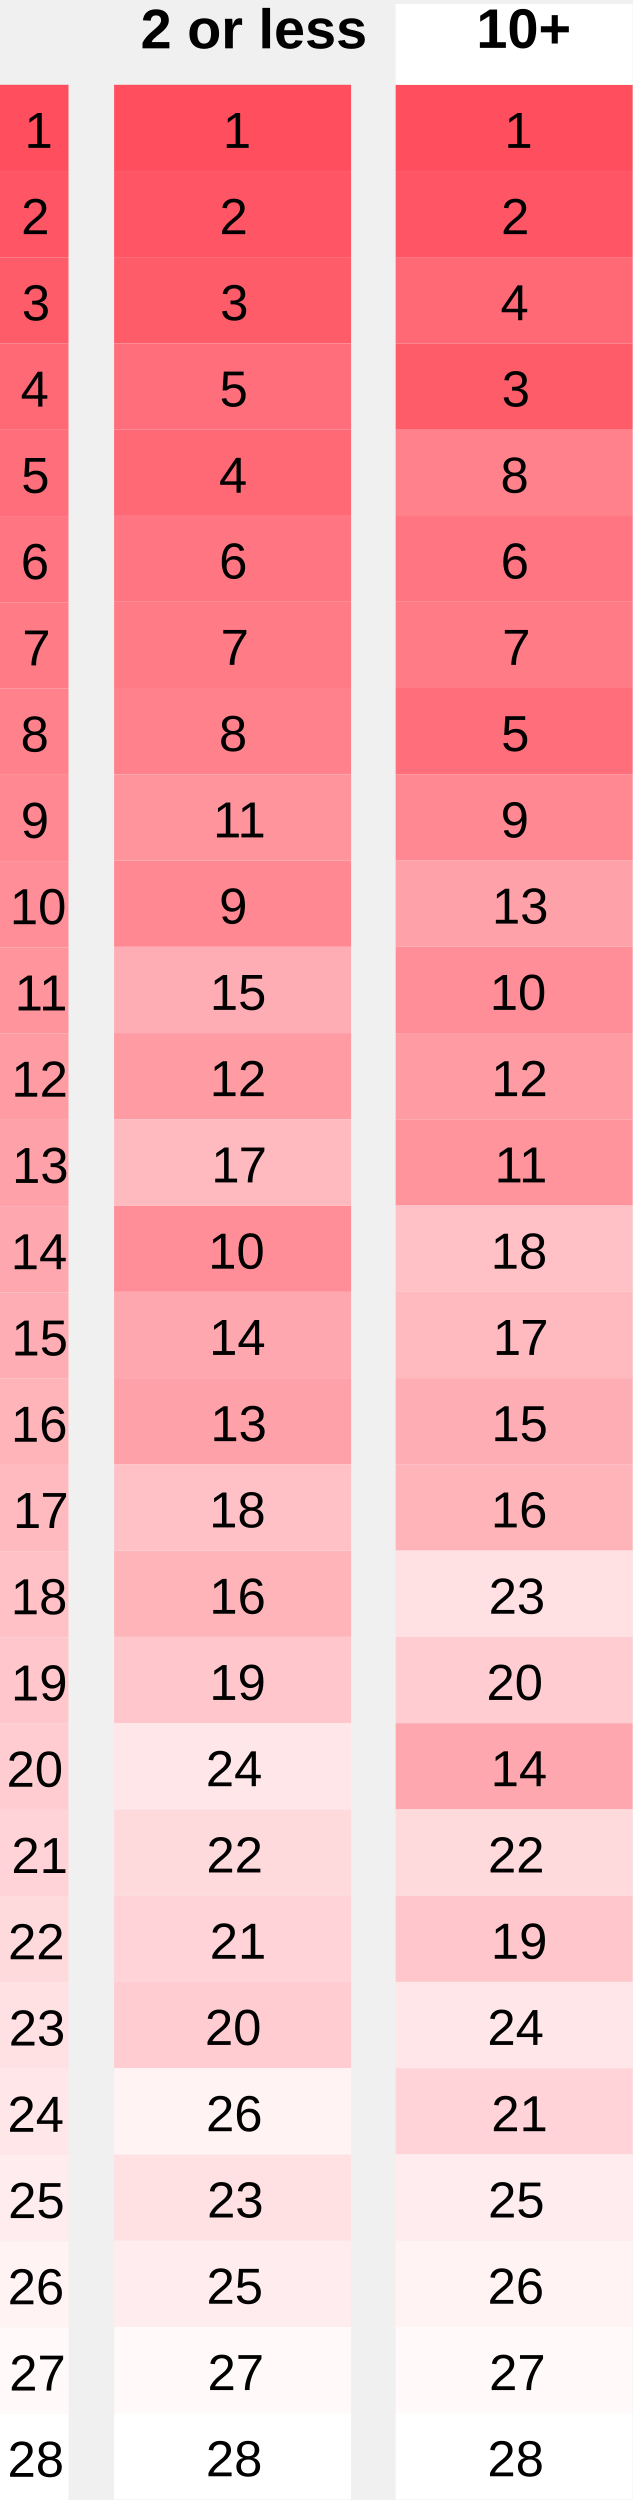
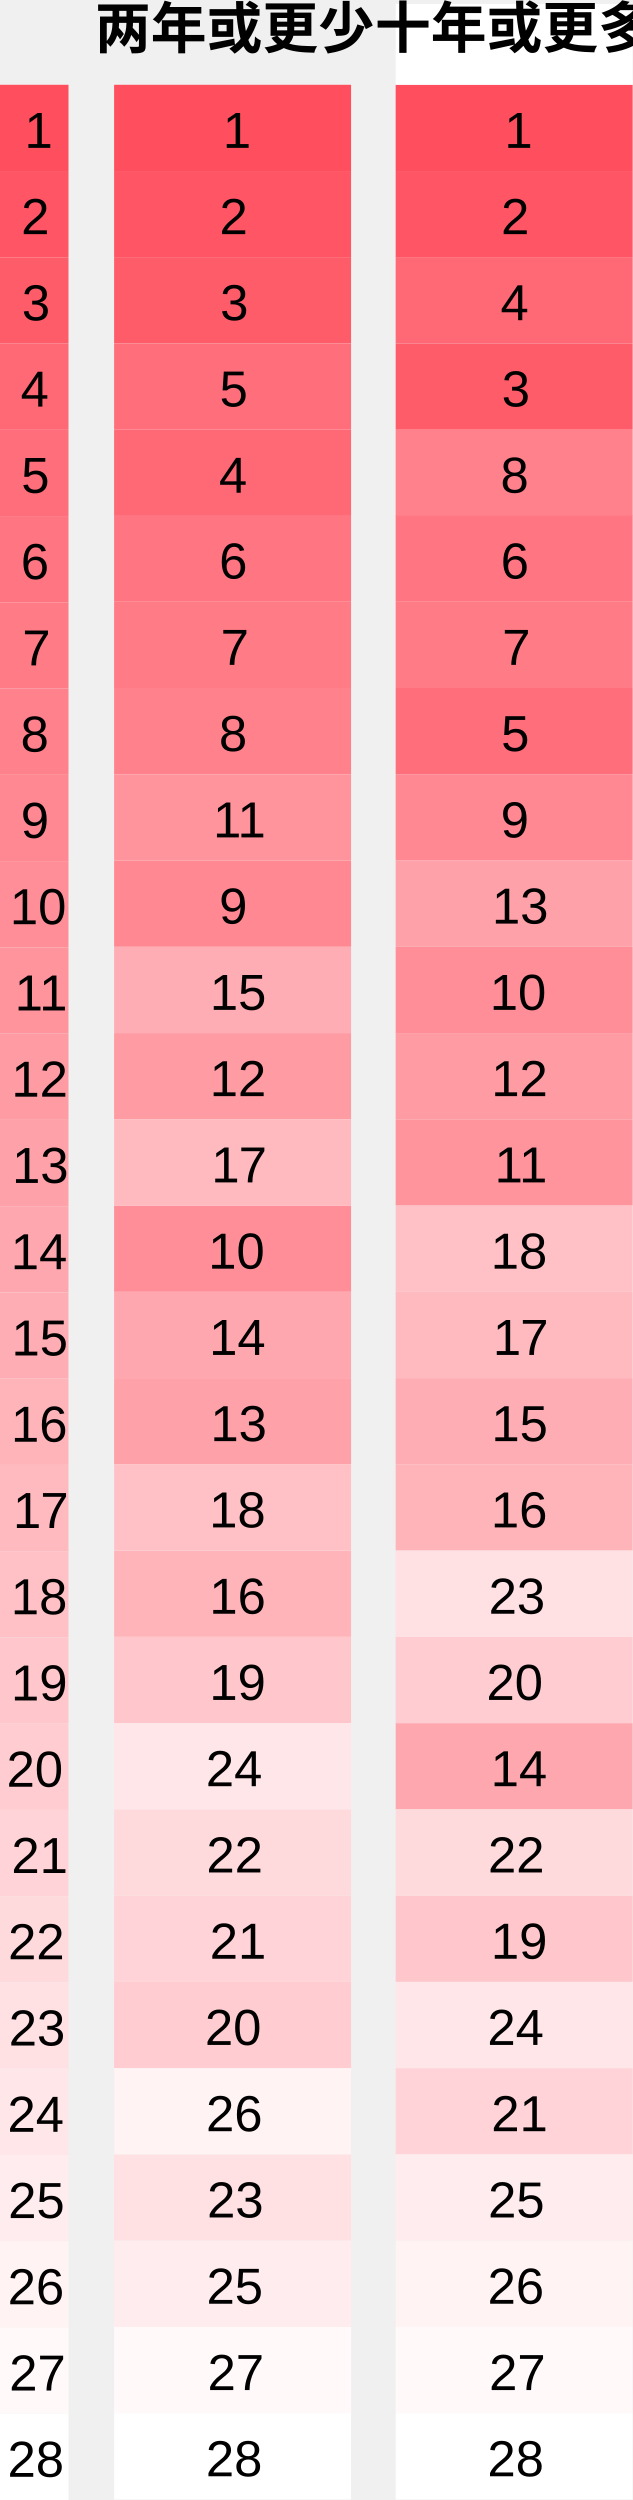
- <svg xmlns="http://www.w3.org/2000/svg" viewBox="0 0 124.68 492.71">
+ <svg xmlns="http://www.w3.org/2000/svg" viewBox="0 0 124.68 492.71" fill="#fff">
  <defs>
-     <style>.cls-1{fill:#ff4f5e}.cls-2{font-size:10px;font-family:ArialMT,Arial}.cls-3{fill:#ff5564}.cls-4{fill:#ff5c6a}.cls-5{fill:#ff6875}.cls-6{fill:#ff6e7b}.cls-7{fill:#ff7581}.cls-8{fill:#ff7b86}.cls-9{fill:#ff818c}.cls-10{fill:#ff8892}.cls-11{fill:#ff8e98}.cls-12{fill:#ff949d}.cls-13{fill:#ff9ba3}.cls-14{fill:#ffa1a9}.cls-15{fill:#ffa7af}.cls-16{fill:#ffadb5}.cls-17{fill:#ffb4ba}.cls-18{fill:#ffbac0}.cls-19{letter-spacing:-.02em}.cls-20{fill:#ffc1c6}.cls-21{fill:#ffc7cb}.cls-22{fill:#ffcdd1}.cls-23{fill:#ffd3d7}.cls-24{fill:#ffdadd}.cls-25{fill:#ffe0e3}.cls-26{fill:#ffe6e8}.cls-27{fill:#ffecee}.cls-28{fill:#fff3f4}.cls-29{fill:#fff9fa}.cls-30{fill:#fff}.cls-31{font-size:11px;font-family:Arial-BoldMT,Arial;font-weight:700}</style>
+     <style>.cls-1{fill:#ff4f5e}.cls-2{font-size:10px;font-family:ArialMT,Arial}.cls-3{fill:#ff5564}.cls-4{fill:#ff5c6a}.cls-5{fill:#ff6875}.cls-6{fill:#ff6e7b}.cls-7{fill:#ff7581}.cls-8{fill:#ff7b86}.cls-9{fill:#ff818c}.cls-10{fill:#ff8892}.cls-11{fill:#ff8e98}.cls-12{fill:#ff949d}.cls-13{fill:#ff9ba3}.cls-14{fill:#ffa1a9}.cls-15{fill:#ffa7af}.cls-16{fill:#ffadb5}.cls-17{fill:#ffb4ba}.cls-18{fill:#ffbac0}.cls-19{letter-spacing:-.02em}.cls-20{fill:#ffc1c6}.cls-21{fill:#ffc7cb}.cls-22{fill:#ffcdd1}.cls-23{fill:#ffd3d7}.cls-24{fill:#ffdadd}.cls-25{fill:#ffe0e3}.cls-26{fill:#ffe6e8}.cls-27{fill:#ffecee}.cls-28{fill:#fff3f4}.cls-29{fill:#fff9fa}.cls-30{fill:#fff}.cls-31{font-size:11px;font-family:Arial-BoldMT,Arial;font-weight:700}text{fill:#000}</style>
  </defs>
-   <g id="Layer_2" data-name="Layer 2">
-     <g id="Layer_1-2" data-name="Layer 1">
-       <path class="cls-1" d="M22.49 16.71h46.7v17h-46.7z" />
-       <text class="cls-2" transform="translate(43.92 29.14)">1</text>
-       <path class="cls-3" d="M22.49 33.71h46.7v17h-46.7z" />
-       <text class="cls-2" transform="translate(43.27 46.14)">2</text>
-       <path class="cls-4" d="M22.49 50.68h46.7v17h-46.7z" />
-       <text class="cls-2" transform="translate(43.4 63.11)">3</text>
-       <path class="cls-5" d="M22.49 84.68h46.7v17h-46.7z" />
-       <text class="cls-2" transform="translate(43.15 97.11)">4</text>
-       <path class="cls-6" d="M22.49 67.68h46.7v17h-46.7z" />
-       <text class="cls-2" transform="translate(43.28 80.11)">5</text>
-       <path class="cls-7" d="M22.49 101.6h46.7v17h-46.7z" />
-       <text class="cls-2" transform="translate(43.19 114.03)">6</text>
-       <path class="cls-8" d="M22.49 118.6h46.7v17h-46.7z" />
-       <text class="cls-2" transform="translate(43.49 131.03)">7</text>
-       <path class="cls-9" d="M22.49 135.59h46.7v17h-46.7z" />
-       <text class="cls-2" transform="translate(43.15 148.03)">8</text>
-       <path class="cls-10" d="M22.49 169.6h46.7v17h-46.7z" />
-       <text class="cls-2" transform="translate(43.19 182.03)">9</text>
-       <path class="cls-11" d="M22.49 237.6h46.7v17h-46.7z" />
-       <text class="cls-2" transform="translate(41.04 250.03)">10</text>
-       <path class="cls-12" d="M22.49 152.6h46.7v17h-46.7z" />
-       <text class="cls-2" transform="translate(41.99 165.04)">11</text>
-       <path class="cls-13" d="M22.49 203.6h46.7v17h-46.7z" />
-       <text class="cls-2" transform="translate(41.34 216.03)">12</text>
-       <path class="cls-14" d="M22.49 271.6h46.7v17h-46.7z" />
-       <text class="cls-2" transform="translate(41.47 284.03)">13</text>
-       <path class="cls-15" d="M22.49 254.6h46.7v17h-46.7z" />
-       <text class="cls-2" transform="translate(41.22 267.03)">14</text>
-       <path class="cls-16" d="M22.49 186.6h46.7v17h-46.7z" />
-       <text class="cls-2" transform="translate(41.36 199.03)">15</text>
-       <path class="cls-17" d="M22.49 305.6h46.7v17h-46.7z" />
-       <text class="cls-2" transform="translate(41.26 318.04)">16</text>
-       <path class="cls-18" d="M22.49 220.6h46.7v17h-46.7z" />
-       <text class="cls-2" transform="translate(41.65 233.03)">
-         <tspan class="cls-19">1</tspan>
-         <tspan x="5.39" y="0">7</tspan>
-       </text>
-       <path class="cls-20" d="M22.49 288.59h46.7v17h-46.7z" />
-       <text class="cls-2" transform="translate(41.23 301.03)">18</text>
-       <path class="cls-21" d="M22.49 322.6h46.7v17h-46.7z" />
-       <text class="cls-2" transform="translate(41.26 335.03)">19</text>
-       <path class="cls-22" d="M22.49 390.6h46.7v17h-46.7z" />
-       <text class="cls-2" transform="translate(40.39 403.03)">20</text>
-       <path class="cls-23" d="M22.49 373.6h46.7v17h-46.7z" />
-       <text class="cls-2" transform="translate(41.34 386.03)">21</text>
-       <path class="cls-24" d="M22.49 356.6h46.7v17h-46.7z" />
-       <text class="cls-2" transform="translate(40.69 369.03)">22</text>
-       <path class="cls-25" d="M22.49 424.6h46.7v17h-46.7z" />
-       <text class="cls-2" transform="translate(40.82 437.03)">23</text>
-       <path class="cls-26" d="M22.49 339.6h46.7v17h-46.7z" />
-       <text class="cls-2" transform="translate(40.57 352.03)">24</text>
-       <path class="cls-27" d="M22.49 441.59h46.7v17h-46.7z" />
-       <text class="cls-2" transform="translate(40.71 454.03)">25</text>
-       <path class="cls-28" d="M22.49 407.6h46.7v17h-46.7z" />
-       <text class="cls-2" transform="translate(40.61 420.03)">26</text>
-       <path class="cls-29" d="M22.49 458.6h46.7v17h-46.7z" />
-       <text class="cls-2" transform="translate(40.91 471.04)">27</text>
-       <path class="cls-30" d="M22.49 475.6h46.7v17h-46.7z" />
-       <text class="cls-2" transform="translate(40.58 488.03)">28</text>
-       <text class="cls-31" transform="translate(27.71 9.52)">2 or less</text>
-       <path class="cls-9" d="M77.98 84.68h46.7v17h-46.7z" />
-       <text class="cls-2" transform="translate(98.64 97.11)">8</text>
-       <path class="cls-16" d="M77.98 271.6h46.7v17h-46.7z" />
-       <text class="cls-2" transform="translate(96.85 284.03)">15</text>
-       <path class="cls-17" d="M77.98 288.59h46.7v17h-46.7z" />
-       <text class="cls-2" transform="translate(96.75 301.03)">16</text>
-       <path class="cls-23" d="M77.98 407.6h46.7v17h-46.7z" />
-       <text class="cls-2" transform="translate(96.83 420.03)">21</text>
-       <path class="cls-10" d="M77.98 152.6h46.7v17h-46.7z" />
-       <text class="cls-2" transform="translate(98.68 165.04)">9</text>
-       <path class="cls-15" d="M77.98 339.6h46.7v17h-46.7z" />
-       <text class="cls-2" transform="translate(96.71 352.03)">14</text>
-       <path class="cls-18" d="M77.98 254.6h46.7v17h-46.7z" />
-       <text class="cls-2" transform="translate(97.14 267.03)">
-         <tspan class="cls-19">1</tspan>
-         <tspan x="5.39" y="0">7</tspan>
-       </text>
-       <path class="cls-21" d="M77.98 373.6h46.7v17h-46.7z" />
-       <text class="cls-2" transform="translate(96.75 386.03)">19</text>
-       <path class="cls-22" d="M77.98 322.6h46.7v17h-46.7z" />
-       <text class="cls-2" transform="translate(95.88 335.03)">20</text>
-       <path class="cls-24" d="M77.98 356.6h46.7v17h-46.7z" />
-       <text class="cls-2" transform="translate(96.18 369.03)">22</text>
-       <path class="cls-26" d="M77.98 390.6h46.7v17h-46.7z" />
-       <text class="cls-2" transform="translate(96.06 403.03)">24</text>
-       <path class="cls-27" d="M77.98 424.6h46.7v17h-46.7z" />
-       <text class="cls-2" transform="translate(96.2 437.03)">25</text>
-       <path class="cls-28" d="M77.98 441.6h46.7v17h-46.7z" />
-       <text class="cls-2" transform="translate(96.1 454.03)">26</text>
-       <path class="cls-29" d="M77.98 458.6h46.7v17h-46.7z" />
-       <text class="cls-2" transform="translate(96.4 471.04)">27</text>
-       <path class="cls-30" d="M77.98 475.6h46.7v17h-46.7z" />
-       <text class="cls-2" transform="translate(96.07 488.03)">28</text>
-       <path class="cls-12" d="M77.98 220.6h46.7v17h-46.7z" />
-       <text class="cls-2" transform="translate(97.48 233.03)">11</text>
-       <path class="cls-11" d="M77.98 186.6h46.7v17h-46.7z" />
-       <text class="cls-2" transform="translate(96.53 199.03)">10</text>
-       <path class="cls-14" d="M77.98 169.6h46.7v17h-46.7z" />
-       <text class="cls-2" transform="translate(96.96 182.03)">13</text>
-       <path class="cls-13" d="M77.98 203.6h46.7v17h-46.7z" />
-       <text class="cls-2" transform="translate(96.83 216.03)">12</text>
-       <path class="cls-20" d="M77.98 237.6h46.7v17h-46.7z" />
-       <text class="cls-2" transform="translate(96.72 250.03)">18</text>
-       <path class="cls-3" d="M77.98 33.71h46.7v17h-46.7z" />
-       <text class="cls-2" transform="translate(98.76 46.14)">2</text>
-       <path class="cls-4" d="M77.98 67.68h46.7v17h-46.7z" />
-       <text class="cls-2" transform="translate(98.89 80.11)">3</text>
-       <path class="cls-7" d="M77.98 101.6h46.7v17h-46.7z" />
-       <text class="cls-2" transform="translate(98.68 114.03)">6</text>
-       <path class="cls-1" d="M77.98 16.71h46.7v17h-46.7z" />
-       <text class="cls-2" transform="translate(99.41 29.14)">1</text>
-       <path class="cls-6" d="M77.98 135.59h46.7v17h-46.7z" />
-       <text class="cls-2" transform="translate(98.77 148.03)">5</text>
-       <path class="cls-8" d="M77.98 118.6h46.7v17h-46.7z" />
-       <text class="cls-2" transform="translate(98.98 131.03)">7</text>
-       <path class="cls-25" d="M77.98 305.6h46.7v17h-46.7z" />
-       <text class="cls-2" transform="translate(96.31 318.04)">23</text>
-       <path class="cls-30" d="M77.98.78h46.7V16.7h-46.7z" />
-       <text class="cls-31" transform="translate(93.89 9.44)">10+</text>
-       <path class="cls-5" d="M77.98 50.68h46.7v17h-46.7z" />
-       <text class="cls-2" transform="translate(98.64 63.11)">4</text>
-       <path class="cls-1" d="M0 16.71h13.5v17H0z" />
-       <text class="cls-2" transform="translate(4.83 29.14)">1</text>
-       <path class="cls-3" d="M0 33.71h13.5v17H0z" />
-       <text class="cls-2" transform="translate(4.18 46.14)">2</text>
-       <path class="cls-4" d="M0 50.71h13.5v17H0z" />
-       <text class="cls-2" transform="translate(4.31 63.14)">3</text>
-       <path class="cls-5" d="M0 67.71h13.5v17H0z" />
-       <text class="cls-2" transform="translate(4.06 80.14)">4</text>
-       <path class="cls-6" d="M0 84.71h13.5v17H0z" />
-       <text class="cls-2" transform="translate(4.19 97.14)">5</text>
-       <path class="cls-7" d="M0 101.71h13.5v17H0z" />
-       <text class="cls-2" transform="translate(4.1 114.14)">6</text>
-       <path class="cls-8" d="M0 118.71h13.5v17H0z" />
-       <text class="cls-2" transform="translate(4.4 131.14)">7</text>
-       <path class="cls-9" d="M0 135.71h13.5v17H0z" />
-       <text class="cls-2" transform="translate(4.06 148.14)">8</text>
-       <path class="cls-10" d="M0 152.71h13.5v17H0z" />
-       <text class="cls-2" transform="translate(4.1 165.14)">9</text>
-       <path class="cls-11" d="M0 169.71h13.5v17H0z" />
-       <text class="cls-2" transform="translate(1.95 182.14)">10</text>
-       <path class="cls-12" d="M0 186.71h13.5v17H0z" />
-       <text class="cls-2" transform="translate(2.9 199.14)">11</text>
-       <path class="cls-13" d="M0 203.71h13.5v17H0z" />
-       <text class="cls-2" transform="translate(2.25 216.14)">12</text>
-       <path class="cls-14" d="M0 220.71h13.5v17H0z" />
-       <text class="cls-2" transform="translate(2.38 233.14)">13</text>
-       <path class="cls-15" d="M0 237.71h13.5v17H0z" />
-       <text class="cls-2" transform="translate(2.13 250.14)">14</text>
-       <path class="cls-16" d="M0 254.71h13.5v17H0z" />
-       <text class="cls-2" transform="translate(2.27 267.14)">15</text>
-       <path class="cls-17" d="M0 271.71h13.5v17H0z" />
-       <text class="cls-2" transform="translate(2.17 284.14)">16</text>
-       <path class="cls-18" d="M0 288.71h13.5v17H0z" />
-       <text class="cls-2" transform="translate(2.56 301.14)">
-         <tspan class="cls-19">1</tspan>
-         <tspan x="5.39" y="0">7</tspan>
-       </text>
-       <path class="cls-20" d="M0 305.71h13.5v17H0z" />
-       <text class="cls-2" transform="translate(2.14 318.14)">18</text>
-       <path class="cls-21" d="M0 322.71h13.5v17H0z" />
-       <text class="cls-2" transform="translate(2.17 335.14)">19</text>
-       <path class="cls-22" d="M0 339.71h13.5v17H0z" />
-       <text class="cls-2" transform="translate(1.3 352.14)">20</text>
-       <path class="cls-23" d="M0 356.71h13.5v17H0z" />
-       <text class="cls-2" transform="translate(2.25 369.14)">21</text>
-       <path class="cls-24" d="M0 373.71h13.5v17H0z" />
-       <text class="cls-2" transform="translate(1.6 386.14)">22</text>
-       <path class="cls-25" d="M0 390.71h13.5v17H0z" />
-       <text class="cls-2" transform="translate(1.73 403.14)">23</text>
-       <path class="cls-26" d="M0 407.71h13.5v17H0z" />
-       <text class="cls-2" transform="translate(1.48 420.14)">24</text>
-       <path class="cls-27" d="M0 424.71h13.5v17H0z" />
-       <text class="cls-2" transform="translate(1.62 437.14)">25</text>
-       <path class="cls-28" d="M0 441.71h13.5v17H0z" />
-       <text class="cls-2" transform="translate(1.52 454.14)">26</text>
-       <path class="cls-29" d="M0 458.71h13.5v17H0z" />
-       <text class="cls-2" transform="translate(1.82 471.14)">27</text>
-       <path class="cls-30" d="M0 475.71h13.5v17H0z" />
-       <text class="cls-2" transform="translate(1.49 488.14)">28</text>
-     </g>
-   </g>
+   <path class="cls-1" d="M22.49 16.71h46.7v17h-46.7z" />
+   <text class="cls-2" transform="translate(43.92 29.14)">1</text>
+   <path class="cls-3" d="M22.49 33.71h46.7v17h-46.7z" />
+   <text class="cls-2" transform="translate(43.27 46.14)">2</text>
+   <path class="cls-4" d="M22.49 50.68h46.7v17h-46.7z" />
+   <text class="cls-2" transform="translate(43.4 63.11)">3</text>
+   <path class="cls-5" d="M22.49 84.68h46.7v17h-46.7z" />
+   <text class="cls-2" transform="translate(43.15 97.11)">4</text>
+   <path class="cls-6" d="M22.49 67.68h46.7v17h-46.7z" />
+   <text class="cls-2" transform="translate(43.28 80.11)">5</text>
+   <path class="cls-7" d="M22.49 101.6h46.7v17h-46.7z" />
+   <text class="cls-2" transform="translate(43.19 114.03)">6</text>
+   <path class="cls-8" d="M22.49 118.6h46.7v17h-46.7z" />
+   <text class="cls-2" transform="translate(43.49 131.03)">7</text>
+   <path class="cls-9" d="M22.49 135.59h46.7v17h-46.7z" />
+   <text class="cls-2" transform="translate(43.15 148.03)">8</text>
+   <path class="cls-10" d="M22.49 169.6h46.7v17h-46.7z" />
+   <text class="cls-2" transform="translate(43.19 182.03)">9</text>
+   <path class="cls-11" d="M22.49 237.6h46.7v17h-46.7z" />
+   <text class="cls-2" transform="translate(41.04 250.03)">10</text>
+   <path class="cls-12" d="M22.49 152.6h46.7v17h-46.7z" />
+   <text class="cls-2" transform="translate(41.99 165.04)">11</text>
+   <path class="cls-13" d="M22.49 203.6h46.7v17h-46.7z" />
+   <text class="cls-2" transform="translate(41.34 216.03)">12</text>
+   <path class="cls-14" d="M22.49 271.6h46.7v17h-46.7z" />
+   <text class="cls-2" transform="translate(41.47 284.03)">13</text>
+   <path class="cls-15" d="M22.49 254.6h46.7v17h-46.7z" />
+   <text class="cls-2" transform="translate(41.22 267.03)">14</text>
+   <path class="cls-16" d="M22.49 186.6h46.7v17h-46.7z" />
+   <text class="cls-2" transform="translate(41.36 199.03)">15</text>
+   <path class="cls-17" d="M22.49 305.6h46.7v17h-46.7z" />
+   <text class="cls-2" transform="translate(41.26 318.04)">16</text>
+   <path class="cls-18" d="M22.49 220.6h46.7v17h-46.7z" />
+   <text class="cls-2" transform="translate(41.65 233.03)">
+     <tspan class="cls-19">1</tspan>
+     <tspan x="5.39" y="0">7</tspan>
+   </text>
+   <path class="cls-20" d="M22.49 288.59h46.7v17h-46.7z" />
+   <text class="cls-2" transform="translate(41.23 301.03)">18</text>
+   <path class="cls-21" d="M22.49 322.6h46.7v17h-46.7z" />
+   <text class="cls-2" transform="translate(41.26 335.03)">19</text>
+   <path class="cls-22" d="M22.49 390.6h46.7v17h-46.7z" />
+   <text class="cls-2" transform="translate(40.39 403.03)">20</text>
+   <path class="cls-23" d="M22.49 373.6h46.7v17h-46.7z" />
+   <text class="cls-2" transform="translate(41.34 386.03)">21</text>
+   <path class="cls-24" d="M22.49 356.6h46.7v17h-46.7z" />
+   <text class="cls-2" transform="translate(40.69 369.03)">22</text>
+   <path class="cls-25" d="M22.49 424.6h46.7v17h-46.7z" />
+   <text class="cls-2" transform="translate(40.82 437.03)">23</text>
+   <path class="cls-26" d="M22.49 339.6h46.7v17h-46.7z" />
+   <text class="cls-2" transform="translate(40.57 352.03)">24</text>
+   <path class="cls-27" d="M22.49 441.59h46.7v17h-46.7z" />
+   <text class="cls-2" transform="translate(40.71 454.03)">25</text>
+   <path class="cls-28" d="M22.49 407.6h46.7v17h-46.7z" />
+   <text class="cls-2" transform="translate(40.61 420.03)">26</text>
+   <path class="cls-29" d="M22.49 458.6h46.7v17h-46.7z" />
+   <text class="cls-2" transform="translate(40.91 471.04)">27</text>
+   <path class="cls-30" d="M22.49 475.6h46.7v17h-46.7z" />
+   <text class="cls-2" transform="translate(40.58 488.03)">28</text>
+   <text class="cls-31" transform="translate(18.71 9.52)">两年或更少</text>
+   <path class="cls-9" d="M77.98 84.68h46.7v17h-46.7z" />
+   <text class="cls-2" transform="translate(98.64 97.11)">8</text>
+   <path class="cls-16" d="M77.98 271.6h46.7v17h-46.7z" />
+   <text class="cls-2" transform="translate(96.85 284.03)">15</text>
+   <path class="cls-17" d="M77.98 288.59h46.7v17h-46.7z" />
+   <text class="cls-2" transform="translate(96.75 301.03)">16</text>
+   <path class="cls-23" d="M77.98 407.6h46.7v17h-46.7z" />
+   <text class="cls-2" transform="translate(96.83 420.03)">21</text>
+   <path class="cls-10" d="M77.98 152.6h46.7v17h-46.7z" />
+   <text class="cls-2" transform="translate(98.68 165.04)">9</text>
+   <path class="cls-15" d="M77.98 339.6h46.7v17h-46.7z" />
+   <text class="cls-2" transform="translate(96.71 352.03)">14</text>
+   <path class="cls-18" d="M77.98 254.6h46.7v17h-46.7z" />
+   <text class="cls-2" transform="translate(97.14 267.03)">
+     <tspan class="cls-19">1</tspan>
+     <tspan x="5.39" y="0">7</tspan>
+   </text>
+   <path class="cls-21" d="M77.98 373.6h46.7v17h-46.7z" />
+   <text class="cls-2" transform="translate(96.75 386.03)">19</text>
+   <path class="cls-22" d="M77.98 322.6h46.7v17h-46.7z" />
+   <text class="cls-2" transform="translate(95.88 335.03)">20</text>
+   <path class="cls-24" d="M77.98 356.6h46.7v17h-46.7z" />
+   <text class="cls-2" transform="translate(96.18 369.03)">22</text>
+   <path class="cls-26" d="M77.98 390.6h46.7v17h-46.7z" />
+   <text class="cls-2" transform="translate(96.06 403.03)">24</text>
+   <path class="cls-27" d="M77.98 424.6h46.7v17h-46.7z" />
+   <text class="cls-2" transform="translate(96.2 437.03)">25</text>
+   <path class="cls-28" d="M77.98 441.6h46.7v17h-46.7z" />
+   <text class="cls-2" transform="translate(96.1 454.03)">26</text>
+   <path class="cls-29" d="M77.98 458.6h46.7v17h-46.7z" />
+   <text class="cls-2" transform="translate(96.4 471.04)">27</text>
+   <path class="cls-30" d="M77.98 475.6h46.7v17h-46.7z" />
+   <text class="cls-2" transform="translate(96.07 488.03)">28</text>
+   <path class="cls-12" d="M77.98 220.6h46.7v17h-46.7z" />
+   <text class="cls-2" transform="translate(97.48 233.03)">11</text>
+   <path class="cls-11" d="M77.98 186.6h46.7v17h-46.7z" />
+   <text class="cls-2" transform="translate(96.53 199.03)">10</text>
+   <path class="cls-14" d="M77.98 169.6h46.7v17h-46.7z" />
+   <text class="cls-2" transform="translate(96.96 182.03)">13</text>
+   <path class="cls-13" d="M77.98 203.6h46.7v17h-46.7z" />
+   <text class="cls-2" transform="translate(96.83 216.03)">12</text>
+   <path class="cls-20" d="M77.98 237.6h46.7v17h-46.7z" />
+   <text class="cls-2" transform="translate(96.72 250.03)">18</text>
+   <path class="cls-3" d="M77.98 33.71h46.7v17h-46.7z" />
+   <text class="cls-2" transform="translate(98.76 46.14)">2</text>
+   <path class="cls-4" d="M77.98 67.68h46.7v17h-46.7z" />
+   <text class="cls-2" transform="translate(98.89 80.11)">3</text>
+   <path class="cls-7" d="M77.98 101.6h46.7v17h-46.7z" />
+   <text class="cls-2" transform="translate(98.68 114.03)">6</text>
+   <path class="cls-1" d="M77.98 16.71h46.7v17h-46.7z" />
+   <text class="cls-2" transform="translate(99.41 29.14)">1</text>
+   <path class="cls-6" d="M77.98 135.59h46.7v17h-46.7z" />
+   <text class="cls-2" transform="translate(98.77 148.03)">5</text>
+   <path class="cls-8" d="M77.98 118.6h46.7v17h-46.7z" />
+   <text class="cls-2" transform="translate(98.98 131.03)">7</text>
+   <path class="cls-25" d="M77.98 305.6h46.7v17h-46.7z" />
+   <text class="cls-2" transform="translate(96.31 318.04)">23</text>
+   <path class="cls-30" d="M77.98.78h46.7V16.7h-46.7z" />
+   <text class="cls-31" transform="translate(73.89 9.44)">十年或更多</text>
+   <path class="cls-5" d="M77.98 50.68h46.7v17h-46.7z" />
+   <text class="cls-2" transform="translate(98.64 63.11)">4</text>
+   <path class="cls-1" d="M0 16.71h13.5v17H0z" />
+   <text class="cls-2" transform="translate(4.83 29.14)">1</text>
+   <path class="cls-3" d="M0 33.71h13.5v17H0z" />
+   <text class="cls-2" transform="translate(4.18 46.14)">2</text>
+   <path class="cls-4" d="M0 50.71h13.5v17H0z" />
+   <text class="cls-2" transform="translate(4.31 63.14)">3</text>
+   <path class="cls-5" d="M0 67.71h13.5v17H0z" />
+   <text class="cls-2" transform="translate(4.06 80.14)">4</text>
+   <path class="cls-6" d="M0 84.71h13.5v17H0z" />
+   <text class="cls-2" transform="translate(4.19 97.14)">5</text>
+   <path class="cls-7" d="M0 101.71h13.5v17H0z" />
+   <text class="cls-2" transform="translate(4.1 114.14)">6</text>
+   <path class="cls-8" d="M0 118.71h13.5v17H0z" />
+   <text class="cls-2" transform="translate(4.4 131.14)">7</text>
+   <path class="cls-9" d="M0 135.71h13.5v17H0z" />
+   <text class="cls-2" transform="translate(4.06 148.14)">8</text>
+   <path class="cls-10" d="M0 152.71h13.5v17H0z" />
+   <text class="cls-2" transform="translate(4.1 165.14)">9</text>
+   <path class="cls-11" d="M0 169.71h13.5v17H0z" />
+   <text class="cls-2" transform="translate(1.95 182.14)">10</text>
+   <path class="cls-12" d="M0 186.71h13.5v17H0z" />
+   <text class="cls-2" transform="translate(2.9 199.14)">11</text>
+   <path class="cls-13" d="M0 203.71h13.5v17H0z" />
+   <text class="cls-2" transform="translate(2.25 216.14)">12</text>
+   <path class="cls-14" d="M0 220.71h13.5v17H0z" />
+   <text class="cls-2" transform="translate(2.38 233.14)">13</text>
+   <path class="cls-15" d="M0 237.71h13.5v17H0z" />
+   <text class="cls-2" transform="translate(2.13 250.14)">14</text>
+   <path class="cls-16" d="M0 254.71h13.5v17H0z" />
+   <text class="cls-2" transform="translate(2.27 267.14)">15</text>
+   <path class="cls-17" d="M0 271.71h13.5v17H0z" />
+   <text class="cls-2" transform="translate(2.17 284.14)">16</text>
+   <path class="cls-18" d="M0 288.71h13.5v17H0z" />
+   <text class="cls-2" transform="translate(2.56 301.14)">
+     <tspan class="cls-19">1</tspan>
+     <tspan x="5.39" y="0">7</tspan>
+   </text>
+   <path class="cls-20" d="M0 305.71h13.5v17H0z" />
+   <text class="cls-2" transform="translate(2.14 318.14)">18</text>
+   <path class="cls-21" d="M0 322.71h13.5v17H0z" />
+   <text class="cls-2" transform="translate(2.17 335.14)">19</text>
+   <path class="cls-22" d="M0 339.71h13.5v17H0z" />
+   <text class="cls-2" transform="translate(1.3 352.14)">20</text>
+   <path class="cls-23" d="M0 356.71h13.5v17H0z" />
+   <text class="cls-2" transform="translate(2.25 369.14)">21</text>
+   <path class="cls-24" d="M0 373.71h13.5v17H0z" />
+   <text class="cls-2" transform="translate(1.6 386.14)">22</text>
+   <path class="cls-25" d="M0 390.71h13.5v17H0z" />
+   <text class="cls-2" transform="translate(1.73 403.14)">23</text>
+   <path class="cls-26" d="M0 407.71h13.5v17H0z" />
+   <text class="cls-2" transform="translate(1.48 420.14)">24</text>
+   <path class="cls-27" d="M0 424.71h13.5v17H0z" />
+   <text class="cls-2" transform="translate(1.62 437.14)">25</text>
+   <path class="cls-28" d="M0 441.71h13.5v17H0z" />
+   <text class="cls-2" transform="translate(1.52 454.14)">26</text>
+   <path class="cls-29" d="M0 458.71h13.5v17H0z" />
+   <text class="cls-2" transform="translate(1.82 471.14)">27</text>
+   <path class="cls-30" d="M0 475.71h13.5v17H0z" />
+   <text class="cls-2" transform="translate(1.49 488.14)">28</text>
</svg>
